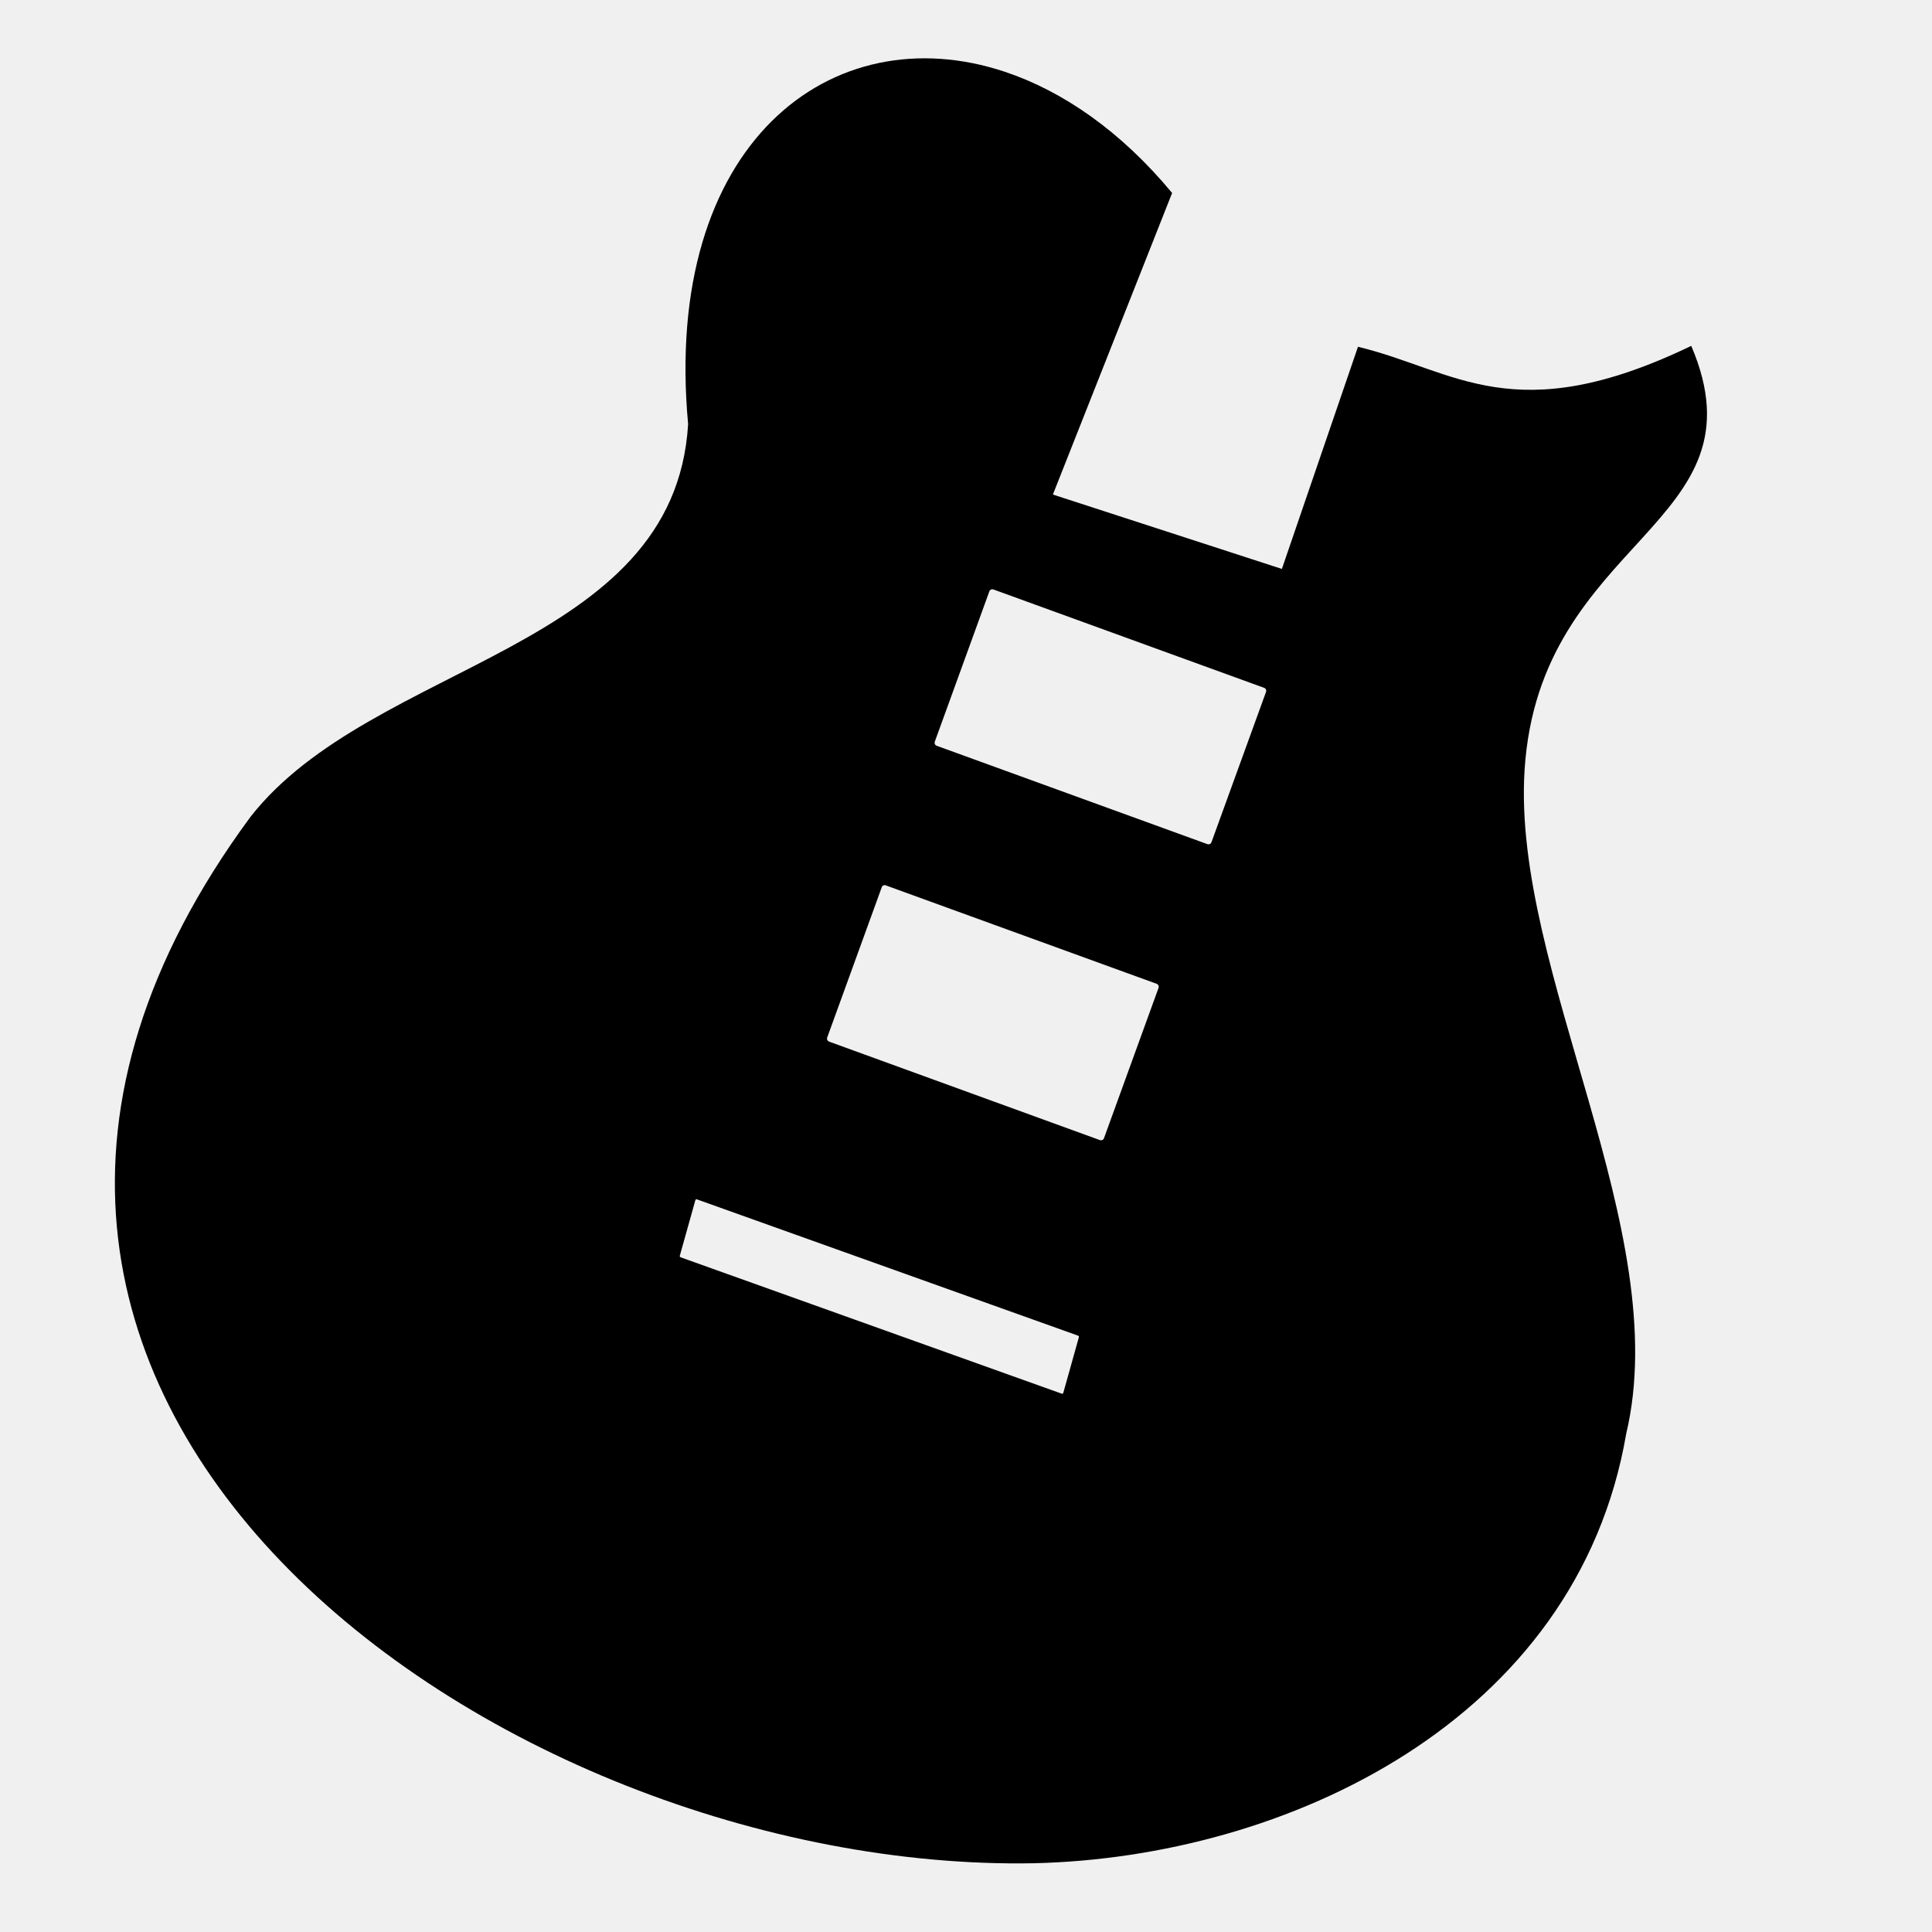
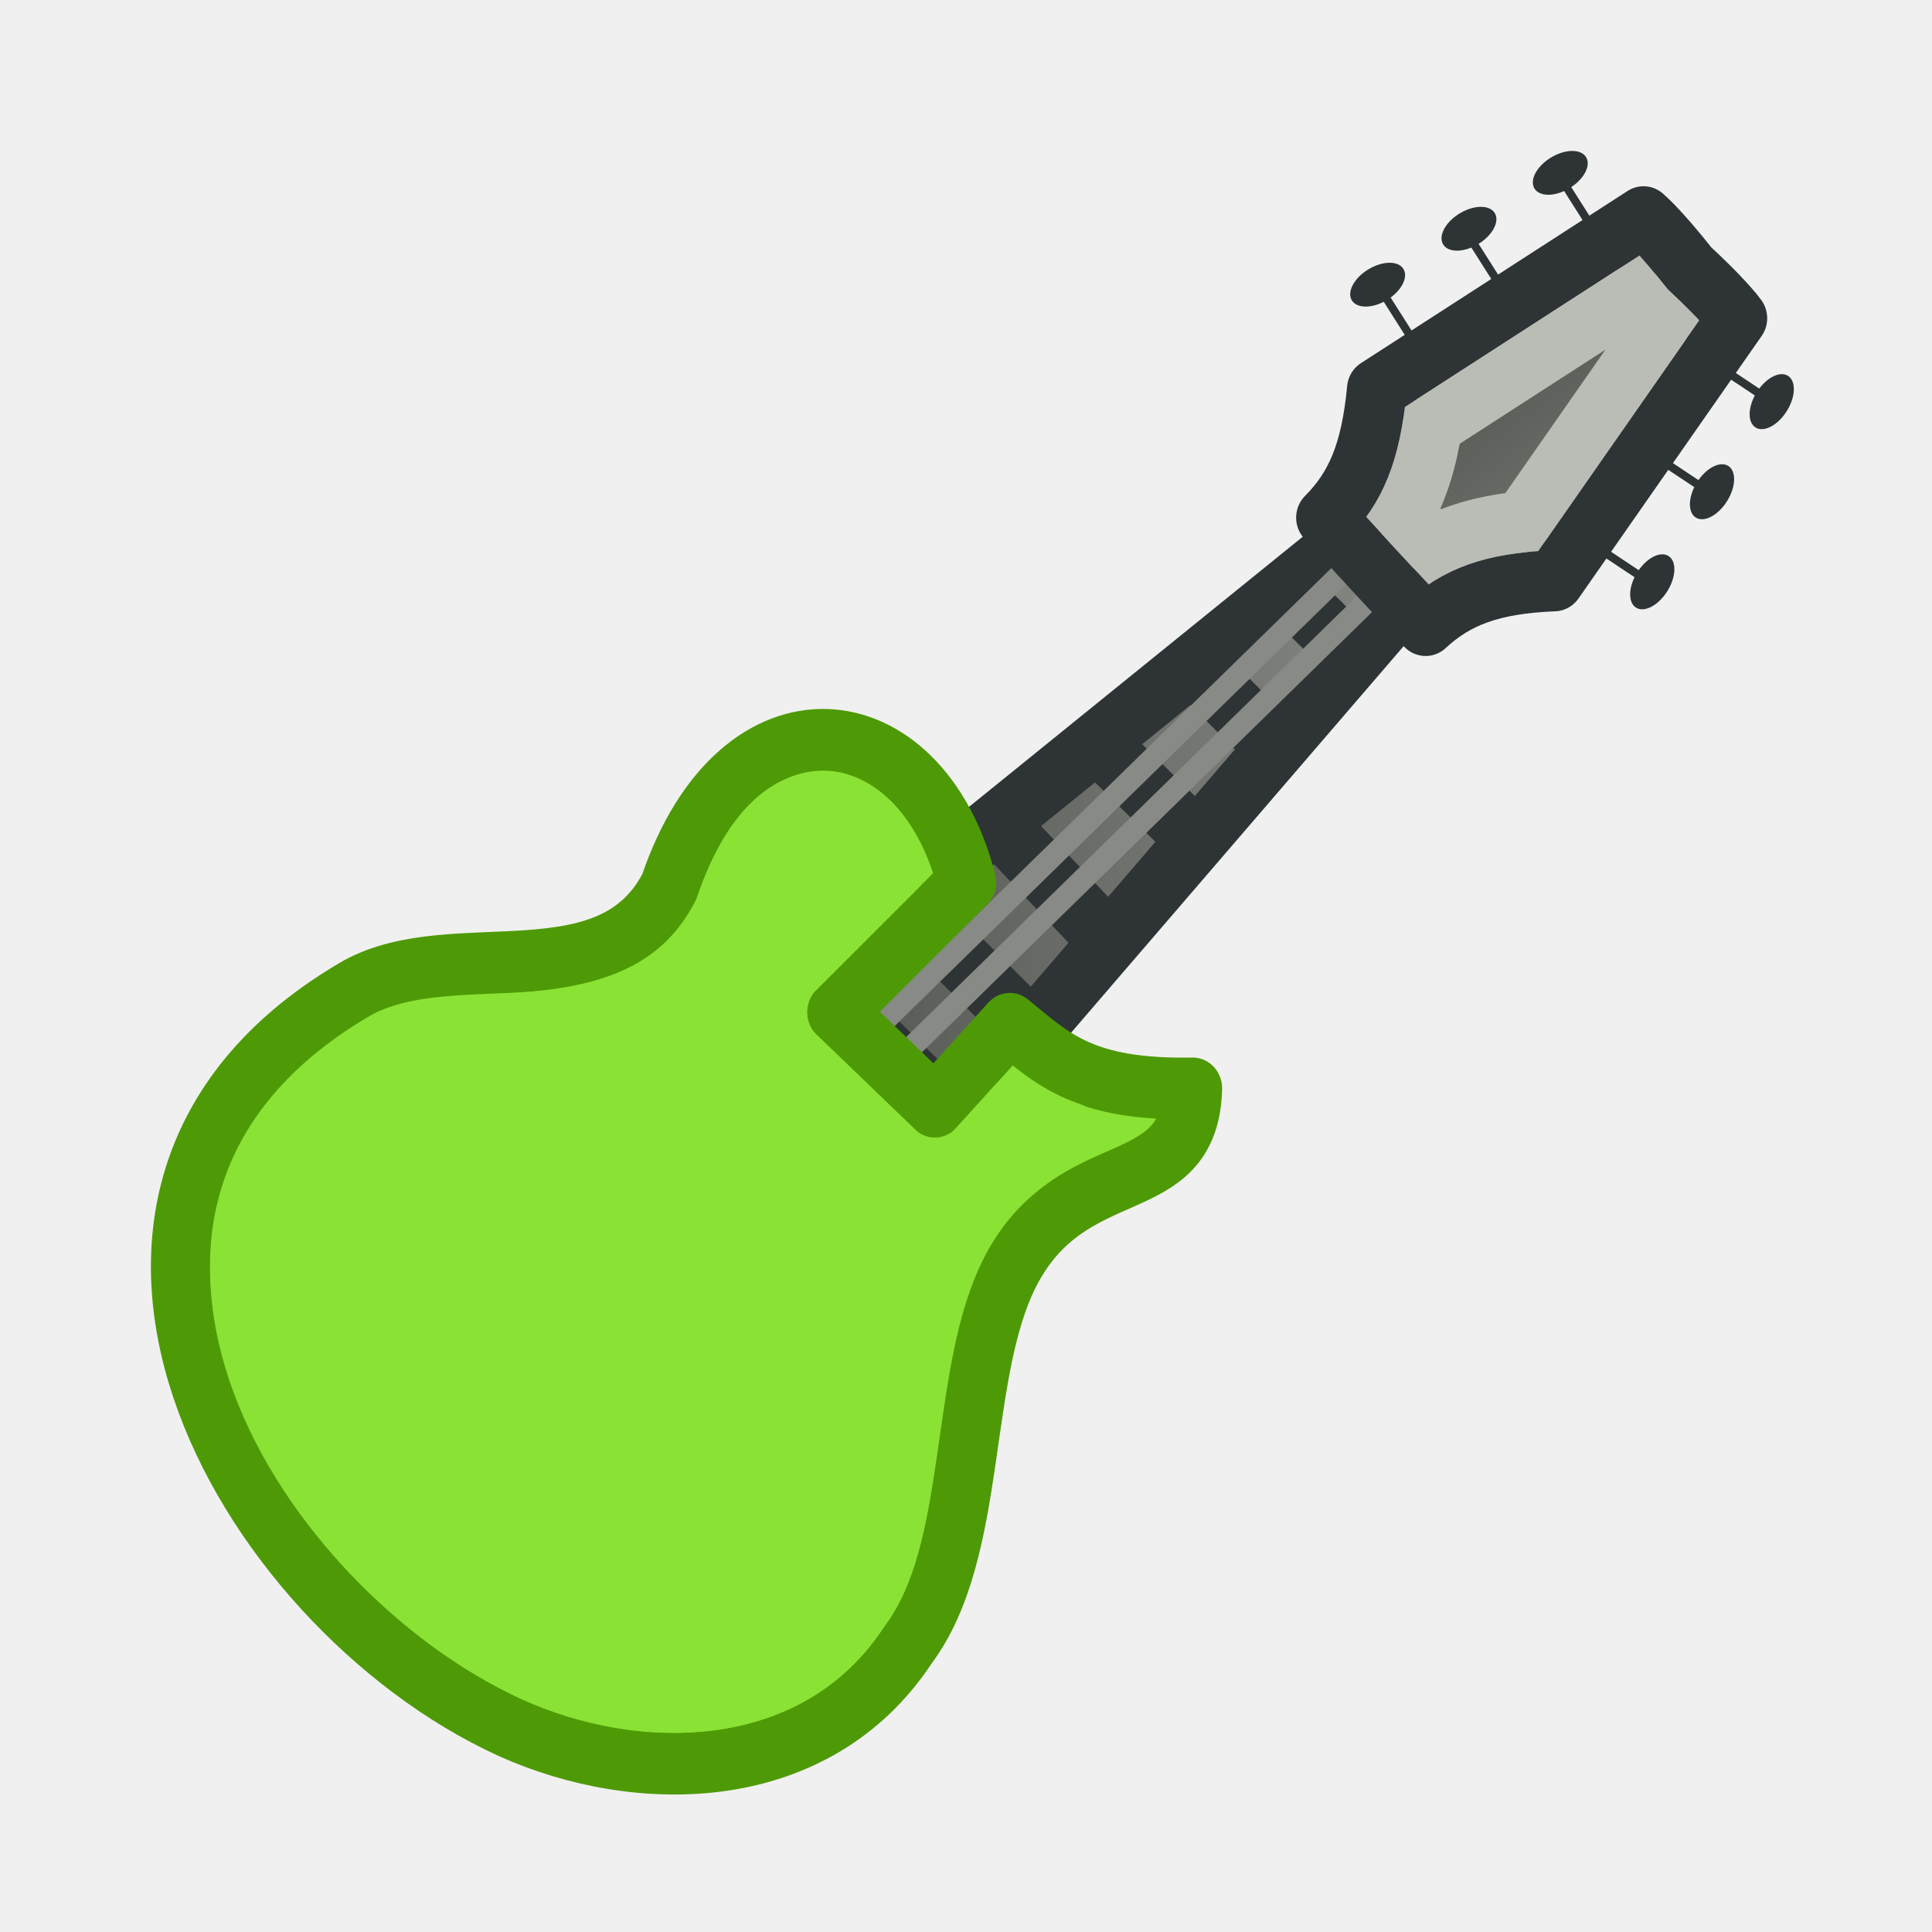
- <svg xmlns="http://www.w3.org/2000/svg" width="64" height="64" viewBox="0 0 16.933 16.933" version="1.1" id="svg8">
+ <svg xmlns="http://www.w3.org/2000/svg" xmlns:xlink="http://www.w3.org/1999/xlink" width="64" height="64" viewBox="0 0 16.933 16.933" version="1.1" id="svg8">
  <defs id="defs2">
    <linearGradient id="linearGradient2278">
      <stop style="stop-color:#0000ff;stop-opacity:1;" offset="0" id="stop2276" />
    </linearGradient>
+     <linearGradient xlink:href="#linearGradient13" id="linearGradient20" gradientUnits="userSpaceOnUse" x1="1.158" y1="288.469" x2="15.541" y2="288.469" />
+     <linearGradient id="linearGradient13">
+       <stop style="stop-color:#555753;stop-opacity:1;" offset="0" id="stop13" />
+       <stop style="stop-color:#888a85;stop-opacity:1;" offset="1" id="stop14" />
+     </linearGradient>
+     <linearGradient xlink:href="#linearGradient18" id="linearGradient19" x1="5.936" y1="287.683" x2="17.624" y2="289.086" gradientUnits="userSpaceOnUse" />
+     <linearGradient id="linearGradient18">
+       <stop style="stop-color:#555753;stop-opacity:1" offset="0" id="stop18" />
+       <stop style="stop-color:#888a85;stop-opacity:1" offset="1" id="stop19" />
+     </linearGradient>
  </defs>
-   <g id="layer1" transform="translate(0,-280.0666)">
-     <path id="path847" style="opacity:1;fill:#000000;fill-opacity:1;stroke:none;stroke-width:0.265;stroke-linecap:butt;stroke-linejoin:round;stroke-miterlimit:4;stroke-dasharray:none;stroke-opacity:1" d="m 8.808,280.696 c -1.518,-0.506 -3.004,0.627 -2.777,3.088 -0.119,1.987 -2.766,2.076 -3.835,3.441 -3.763,5.1 2.196,9.258 6.864,9.172 2.209,-0.05 4.761,-1.245 5.193,-3.765 0.422,-1.779 -1.001,-4.054 -0.891,-5.814 0.128,-2.046 2.135,-2.14 1.461,-3.72 -1.554,0.748 -2.07,0.212 -2.921,0.008 l -0.667,1.947 -2.007,-0.652 1.045,-2.643 C 9.824,281.216 9.314,280.865 8.808,280.696 Z m -0.101,4.537 2.372,0.862 c 0.015,0.005 0.022,0.021 0.017,0.036 l -0.478,1.317 c -0.005,0.015 -0.021,0.022 -0.036,0.017 l -2.372,-0.862 c -0.015,-0.005 -0.022,-0.021 -0.017,-0.036 l 0.478,-1.317 c 0.005,-0.015 0.021,-0.022 0.036,-0.017 z m -0.942,2.594 2.372,0.862 c 0.015,0.005 0.022,0.021 0.017,0.036 l -0.478,1.317 c -0.005,0.015 -0.021,0.022 -0.036,0.017 L 7.267,289.196 c -0.015,-0.005 -0.022,-0.021 -0.017,-0.036 l 0.478,-1.317 c 0.005,-0.015 0.021,-0.022 0.036,-0.017 z m 1.684,3.946 c 0.005,0.002 0.008,0.008 0.007,0.013 l -0.137,0.489 c -0.002,0.005 -0.007,0.008 -0.012,0.007 l -3.342,-1.196 c -0.005,-0.002 -0.008,-0.008 -0.007,-0.013 l 0.137,-0.489 c 0.002,-0.005 0.007,-0.008 0.012,-0.006 z" />
+   <g id="layer2" transform="translate(0.1120994)">
+     <g transform="matrix(0.3696046,0.00542852,-0.00503509,0.35847,8.158788,-96.38572)" id="layer1" style="display:inline">
+       <path id="path3154" d="M 14.676,280.779 0.794,292.711 4.334,296.191 15.875,281.953 Z" style="font-variation-settings:normal;display:inline;opacity:1;fill:url(#linearGradient20);fill-opacity:1;stroke:#2e3436;stroke-width:1.454;stroke-linecap:butt;stroke-linejoin:miter;stroke-miterlimit:4;stroke-dasharray:none;stroke-dashoffset:0;stroke-opacity:1;stop-color:#000000;stop-opacity:1" />
+       <g id="g10">
+         <path style="display:inline;opacity:1;fill:#ffffff;stroke:#2e3436;stroke-width:1.454;stroke-linecap:round;stroke-linejoin:round;stroke-dasharray:none;paint-order:markers fill stroke" d="m 12.035,283.161 1.573,1.573" id="path4-0" />
+         <path style="display:inline;opacity:1;fill:#ffffff;stroke:#2e3436;stroke-width:1.454;stroke-linecap:round;stroke-linejoin:round;stroke-dasharray:none;paint-order:markers fill stroke" d="m 9.904,285.099 1.776,1.776" id="path5-2" />
+         <path style="display:inline;opacity:1;fill:#ffffff;stroke:#2e3436;stroke-width:1.454;stroke-linecap:round;stroke-linejoin:round;stroke-dasharray:none;paint-order:markers fill stroke" d="m 7.574,286.941 1.95,1.92" id="path6-7" />
+         <path style="display:inline;opacity:1;fill:#ffffff;stroke:#2e3436;stroke-width:1.454;stroke-linecap:round;stroke-linejoin:round;stroke-dasharray:none;paint-order:markers fill stroke" d="m 5.366,289.11 2.319,2.452" id="path7-4" />
+         <path style="display:inline;opacity:1;fill:#ffffff;stroke:#2e3436;stroke-width:1.454;stroke-linecap:round;stroke-linejoin:round;stroke-dasharray:none;paint-order:markers fill stroke" d="m 3.074,290.96 2.847,2.847" id="path8-8" />
+       </g>
+     </g>
+     <path fill="#f5f8fa" d="m 10.001,29.134 c 1.782,1.277 1.959,3.473 1.859,4.751 -0.042,0.528 0.519,0.898 0.979,0.637 2.563,-1.456 4.602,-3.789 4.038,-7.853 -0.111,-0.735 0.111,-2.117 2.272,-2.406 2.161,-0.29 2.941,-1.099 3.208,-1.485 0.153,-0.221 0.29,-0.832 -0.312,-0.854 -0.601,-0.022 -2.094,0.446 -3.431,-1.136 -1.337,-1.582 -1.559,-2.228 -1.604,-2.473 -0.045,-0.245 -1.409,-3.694 -2.525,-1.864 -0.927,1.521 -1.958,4.509 -5.287,5.287 -1.355,0.316 -3.069,1.005 -3.564,1.96 -0.832,1.604 0.46,2.725 1.574,3.483 1.115,0.757 2.793,1.953 2.793,1.953 z" id="path3" style="display:none" transform="matrix(0.3904689,0,0,0.3979388,1.280397,1.288226)" />
+     <path fill="#292f33" d="m 13.072,19.412 1.414,-1.415 3.536,3.535 -1.414,1.414 z m -4.475,4.474 1.415,-1.414 3.535,3.535 -1.414,1.414 z" id="path4" style="display:inline;fill:#2e3436" transform="matrix(0.3904689,0,0,0.3979388,1.280397,1.288226)" />
+     <g id="g21" style="display:inline" transform="matrix(0.3904689,0,0,0.3979388,1.280397,1.288226)">
+       <path style="font-variation-settings:normal;display:inline;opacity:1;vector-effect:none;fill:none;fill-opacity:1;stroke:#888a85;stroke-width:0.489;stroke-linecap:butt;stroke-linejoin:miter;stroke-miterlimit:4;stroke-dasharray:none;stroke-dashoffset:0;stroke-opacity:1;-inkscape-stroke:none" d="M 27.832,9.328 8.067,28.297" id="path11" />
+       <path style="font-variation-settings:normal;display:inline;opacity:1;vector-effect:none;fill:none;fill-opacity:1;stroke:#888a85;stroke-width:0.489;stroke-linecap:butt;stroke-linejoin:miter;stroke-miterlimit:4;stroke-dasharray:none;stroke-dashoffset:0;stroke-opacity:1;-inkscape-stroke:none" d="M 27.238,8.731 7.473,27.701" id="path19" />
+     </g>
+     <path fill="#292f33" d="m 9.815,28.325 c 0.389,0.389 0.389,1.025 0,1.414 -0.389,0.389 -1.025,0.389 -1.414,0 L 6.279,27.618 a 1.003,1.003 0 0 1 0,-1.414 H 6.28 a 1.003,1.003 0 0 1 1.414,0 z" id="path6" style="display:inline" transform="matrix(0.3904689,0,0,0.3979388,1.280397,1.288226)" />
+     <g id="g2" style="display:inline" transform="matrix(0.3904689,0,0,0.3979388,1.280397,1.288226)">
+       <circle fill="#292f33" cx="13.028" cy="29.556" r="1" id="circle6" style="display:inline;fill:#2e3436" />
+       <path fill="#292f33" d="m 14.445,31.881 a 0.686,0.686 0 1 1 -1.372,0 0.686,0.686 0 0 1 1.372,0 z" id="path7" style="display:inline;fill:#2e3436" />
+     </g>
+     <g id="layer1-9" transform="matrix(0.2117076,0.1650959,-0.1614514,0.2164866,58.17668,-60.18131)" style="display:inline">
+       <g id="g15" style="display:inline;stroke-width:0.529;stroke-dasharray:none" transform="translate(-1.6445625e-6)">
+         <path style="display:inline;fill:#000000;stroke:#2e3436;stroke-width:0.265;stroke-linecap:round;stroke-linejoin:round;stroke-dasharray:none;paint-order:markers fill stroke" d="m 4.12,281.869 2.542,0.91" id="path12-3" />
+         <path style="fill:#000000;stroke:#2e3436;stroke-width:0.265;stroke-linecap:round;stroke-linejoin:round;stroke-dasharray:none;paint-order:markers fill stroke" d="m 2.877,285.198 2.542,0.91" id="path13" />
+         <path style="fill:#000000;stroke:#2e3436;stroke-width:0.265;stroke-linecap:round;stroke-linejoin:round;stroke-dasharray:none;paint-order:markers fill stroke" d="m 1.71,288.359 2.542,0.91" id="path14" />
+         <path style="fill:#000000;stroke:#2e3436;stroke-width:0.265;stroke-linecap:round;stroke-linejoin:round;stroke-dasharray:none;paint-order:markers fill stroke" d="m 14.147,283.446 -2.538,0.191" id="path15" />
+         <path style="display:inline;fill:#000000;stroke:#2e3436;stroke-width:0.265;stroke-linecap:round;stroke-linejoin:round;stroke-dasharray:none;paint-order:markers fill stroke" d="m 14.321,287.004 -2.538,0.191" id="path16" />
+         <path style="display:inline;fill:#000000;stroke:#2e3436;stroke-width:0.265;stroke-linecap:round;stroke-linejoin:round;stroke-dasharray:none;paint-order:markers fill stroke" d="m 14.491,290.504 -2.538,0.191" id="path17" />
+       </g>
+       <path id="path18" style="font-variation-settings:normal;display:inline;opacity:1;fill:#babdb6;fill-opacity:1;stroke:#2e3436;stroke-width:1.965;stroke-linecap:butt;stroke-linejoin:round;stroke-miterlimit:4;stroke-dasharray:none;stroke-dashoffset:0;stroke-opacity:1;paint-order:normal;stop-color:#000000;stop-opacity:1" d="m 6.678,281.972 c -0.164,0.004 -0.307,0.013 -0.423,0.026 l -2.001,10.187 c 1.355,1.552 1.834,2.704 1.861,4.063 l 2.388,0.009 v -5.1e-4 l 2.388,-0.009 c 0.027,-1.359 0.506,-2.511 1.861,-4.063 l -2.001,-10.187 c -0.464,-0.053 -1.369,-0.03 -2.247,0.041 -0.659,-0.053 -1.333,-0.08 -1.824,-0.067 z" transform="rotate(9.287712,11.23278,287.5217)" />
+       <path id="path20" style="font-variation-settings:normal;display:inline;opacity:1;fill:url(#linearGradient19);fill-opacity:1;stroke:#babdb6;stroke-width:1.965;stroke-linecap:butt;stroke-linejoin:round;stroke-miterlimit:4;stroke-dasharray:none;stroke-dashoffset:0;stroke-opacity:1;paint-order:normal;stop-color:#000000;stop-opacity:1" d="m 7.871,283.967 c 0.156,0.009 0.312,0.018 0.473,0.031 l 0.158,0.014 0.158,-0.014 c 0.165,-0.013 0.32,-0.022 0.475,-0.031 l 1.51,7.686 c -0.697,0.901 -1.162,1.738 -1.432,2.637 l -1.021,0.002 -0.398,-0.002 c -0.269,-0.899 -0.735,-1.736 -1.432,-2.637 z" transform="rotate(9.287712,11.23276,287.5217)" />
+       <g id="g8" transform="rotate(86.82031,13.77833,283.5153)" style="display:inline;stroke-width:0.529;stroke-dasharray:none">
+         <ellipse style="display:inline;fill:#2e3436;stroke:none;stroke-width:0.529;stroke-linecap:round;stroke-linejoin:round;stroke-dasharray:none;paint-order:markers fill stroke" id="path4-04" cx="-8.543" cy="283.674" rx="0.988" ry="0.581" transform="matrix(0.9993272,-0.03667723,0.07847968,0.9969157,0,0)" />
+         <ellipse style="display:inline;fill:#2e3436;stroke:none;stroke-width:0.529;stroke-linecap:round;stroke-linejoin:round;stroke-dasharray:none;paint-order:markers fill stroke" id="ellipse7" cx="-5.047" cy="283.802" rx="0.988" ry="0.581" transform="matrix(0.9993272,-0.03667723,0.07847968,0.9969157,0,0)" />
+         <ellipse style="display:inline;fill:#2e3436;stroke:none;stroke-width:0.529;stroke-linecap:round;stroke-linejoin:round;stroke-dasharray:none;paint-order:markers fill stroke" id="ellipse8" cx="-1.551" cy="283.931" rx="0.988" ry="0.581" transform="matrix(0.9993272,-0.03667723,0.07847968,0.9969157,0,0)" />
+       </g>
+       <g id="g11" transform="matrix(-0.3706403,0.9287765,0.9287765,0.3706403,-253.6855,164.1237)" style="display:inline;stroke-width:0.529;stroke-dasharray:none">
+         <ellipse style="fill:#2e3436;stroke:none;stroke-width:0.529;stroke-linecap:round;stroke-linejoin:round;stroke-dasharray:none;paint-order:markers fill stroke" id="ellipse9" cx="-8.543" cy="283.674" rx="0.988" ry="0.581" transform="matrix(0.9993272,-0.03667723,0.07847968,0.9969157,0,0)" />
+         <ellipse style="fill:#2e3436;stroke:none;stroke-width:0.529;stroke-linecap:round;stroke-linejoin:round;stroke-dasharray:none;paint-order:markers fill stroke" id="ellipse10" cx="-5.047" cy="283.802" rx="0.988" ry="0.581" transform="matrix(0.9993272,-0.03667723,0.07847968,0.9969157,0,0)" />
+         <ellipse style="fill:#2e3436;stroke:none;stroke-width:0.529;stroke-linecap:round;stroke-linejoin:round;stroke-dasharray:none;paint-order:markers fill stroke" id="ellipse11" cx="-1.551" cy="283.931" rx="0.988" ry="0.581" transform="matrix(0.9993272,-0.03667723,0.07847968,0.9969157,0,0)" />
+       </g>
+     </g>
+     <g id="layer1-5" transform="matrix(0.394222,0.407059,-0.3896457,0.4118399,115.0667,-111.1993)" style="display:inline">
+       <path style="display:inline;fill:#8ae234;fill-opacity:1;stroke:#4e9a06;stroke-width:0.934;stroke-linecap:butt;stroke-linejoin:round;stroke-miterlimit:4;stroke-dasharray:none;stroke-opacity:1" d="m 9.493,284.175 -2.109,0.073 0.08,-2.841 c -2.439,-1.431 -4.702,0.37 -3.297,3.352 0.566,1.908 -1.891,2.895 -2.429,4.544 -1.795,6.078 5.226,7.951 9.584,6.277 2.059,-0.802 4.05,-2.796 3.596,-5.312 -0.211,-1.816 -2.325,-3.469 -2.823,-5.16 -0.578,-1.966 1.275,-2.74 0.102,-3.995 -1.205,1.234 -1.873,1.237 -2.743,1.336 z" id="path847" />
+       <path style="font-variation-settings:normal;display:inline;opacity:1;vector-effect:none;fill:#8ae234;fill-opacity:1;stroke:#8ae234;stroke-width:0.934;stroke-linecap:butt;stroke-linejoin:round;stroke-miterlimit:4;stroke-dasharray:none;stroke-dashoffset:0;stroke-opacity:1;-inkscape-stroke:none;stop-color:#000000;stop-opacity:1" d="m 5.748,281.842 c 0.219,-0.006 0.479,0.04 0.766,0.146 l -0.09,3.229 4.021,-0.143 -0.039,-1.812 c 0.275,-0.057 0.576,-0.149 0.912,-0.316 -0.216,0.594 -0.412,1.431 -0.119,2.426 0.575,1.956 2.617,3.511 2.791,5.004 l 0.004,0.029 0.004,0.029 c 0.353,1.956 -1.257,3.592 -3.012,4.275 -3.685,1.416 -9.877,0.077 -8.355,-5.125 0.397,-1.184 3.151,-2.659 2.43,-5.09 l -0.02,-0.068 -0.029,-0.064 c -0.825,-1.751 -0.056,-2.498 0.736,-2.52 z" id="path21" />
+     </g>
  </g>
</svg>
